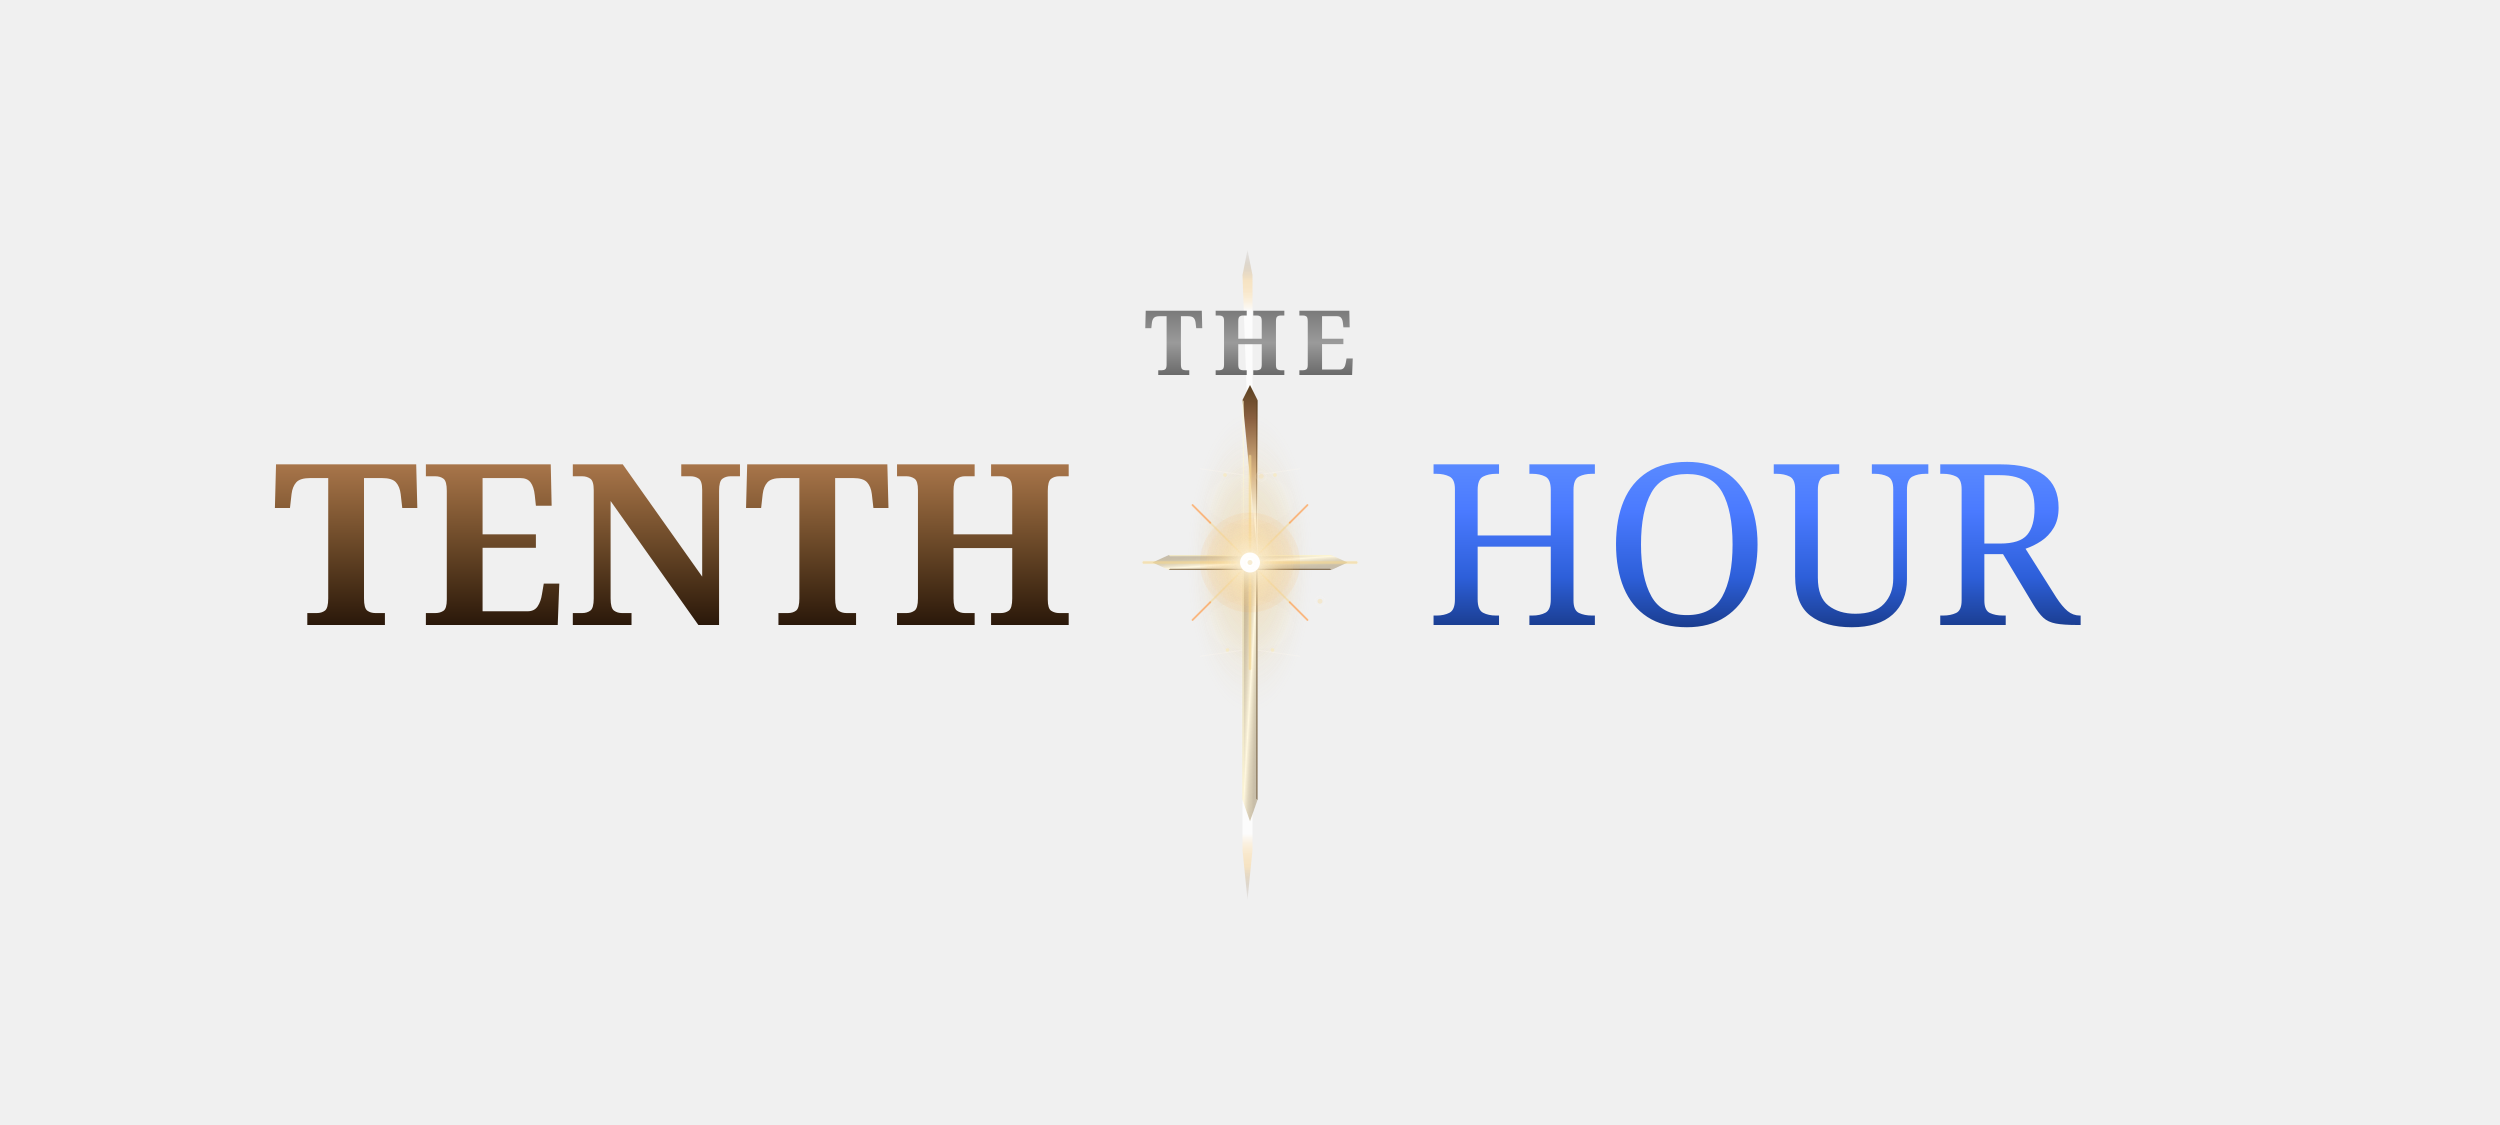
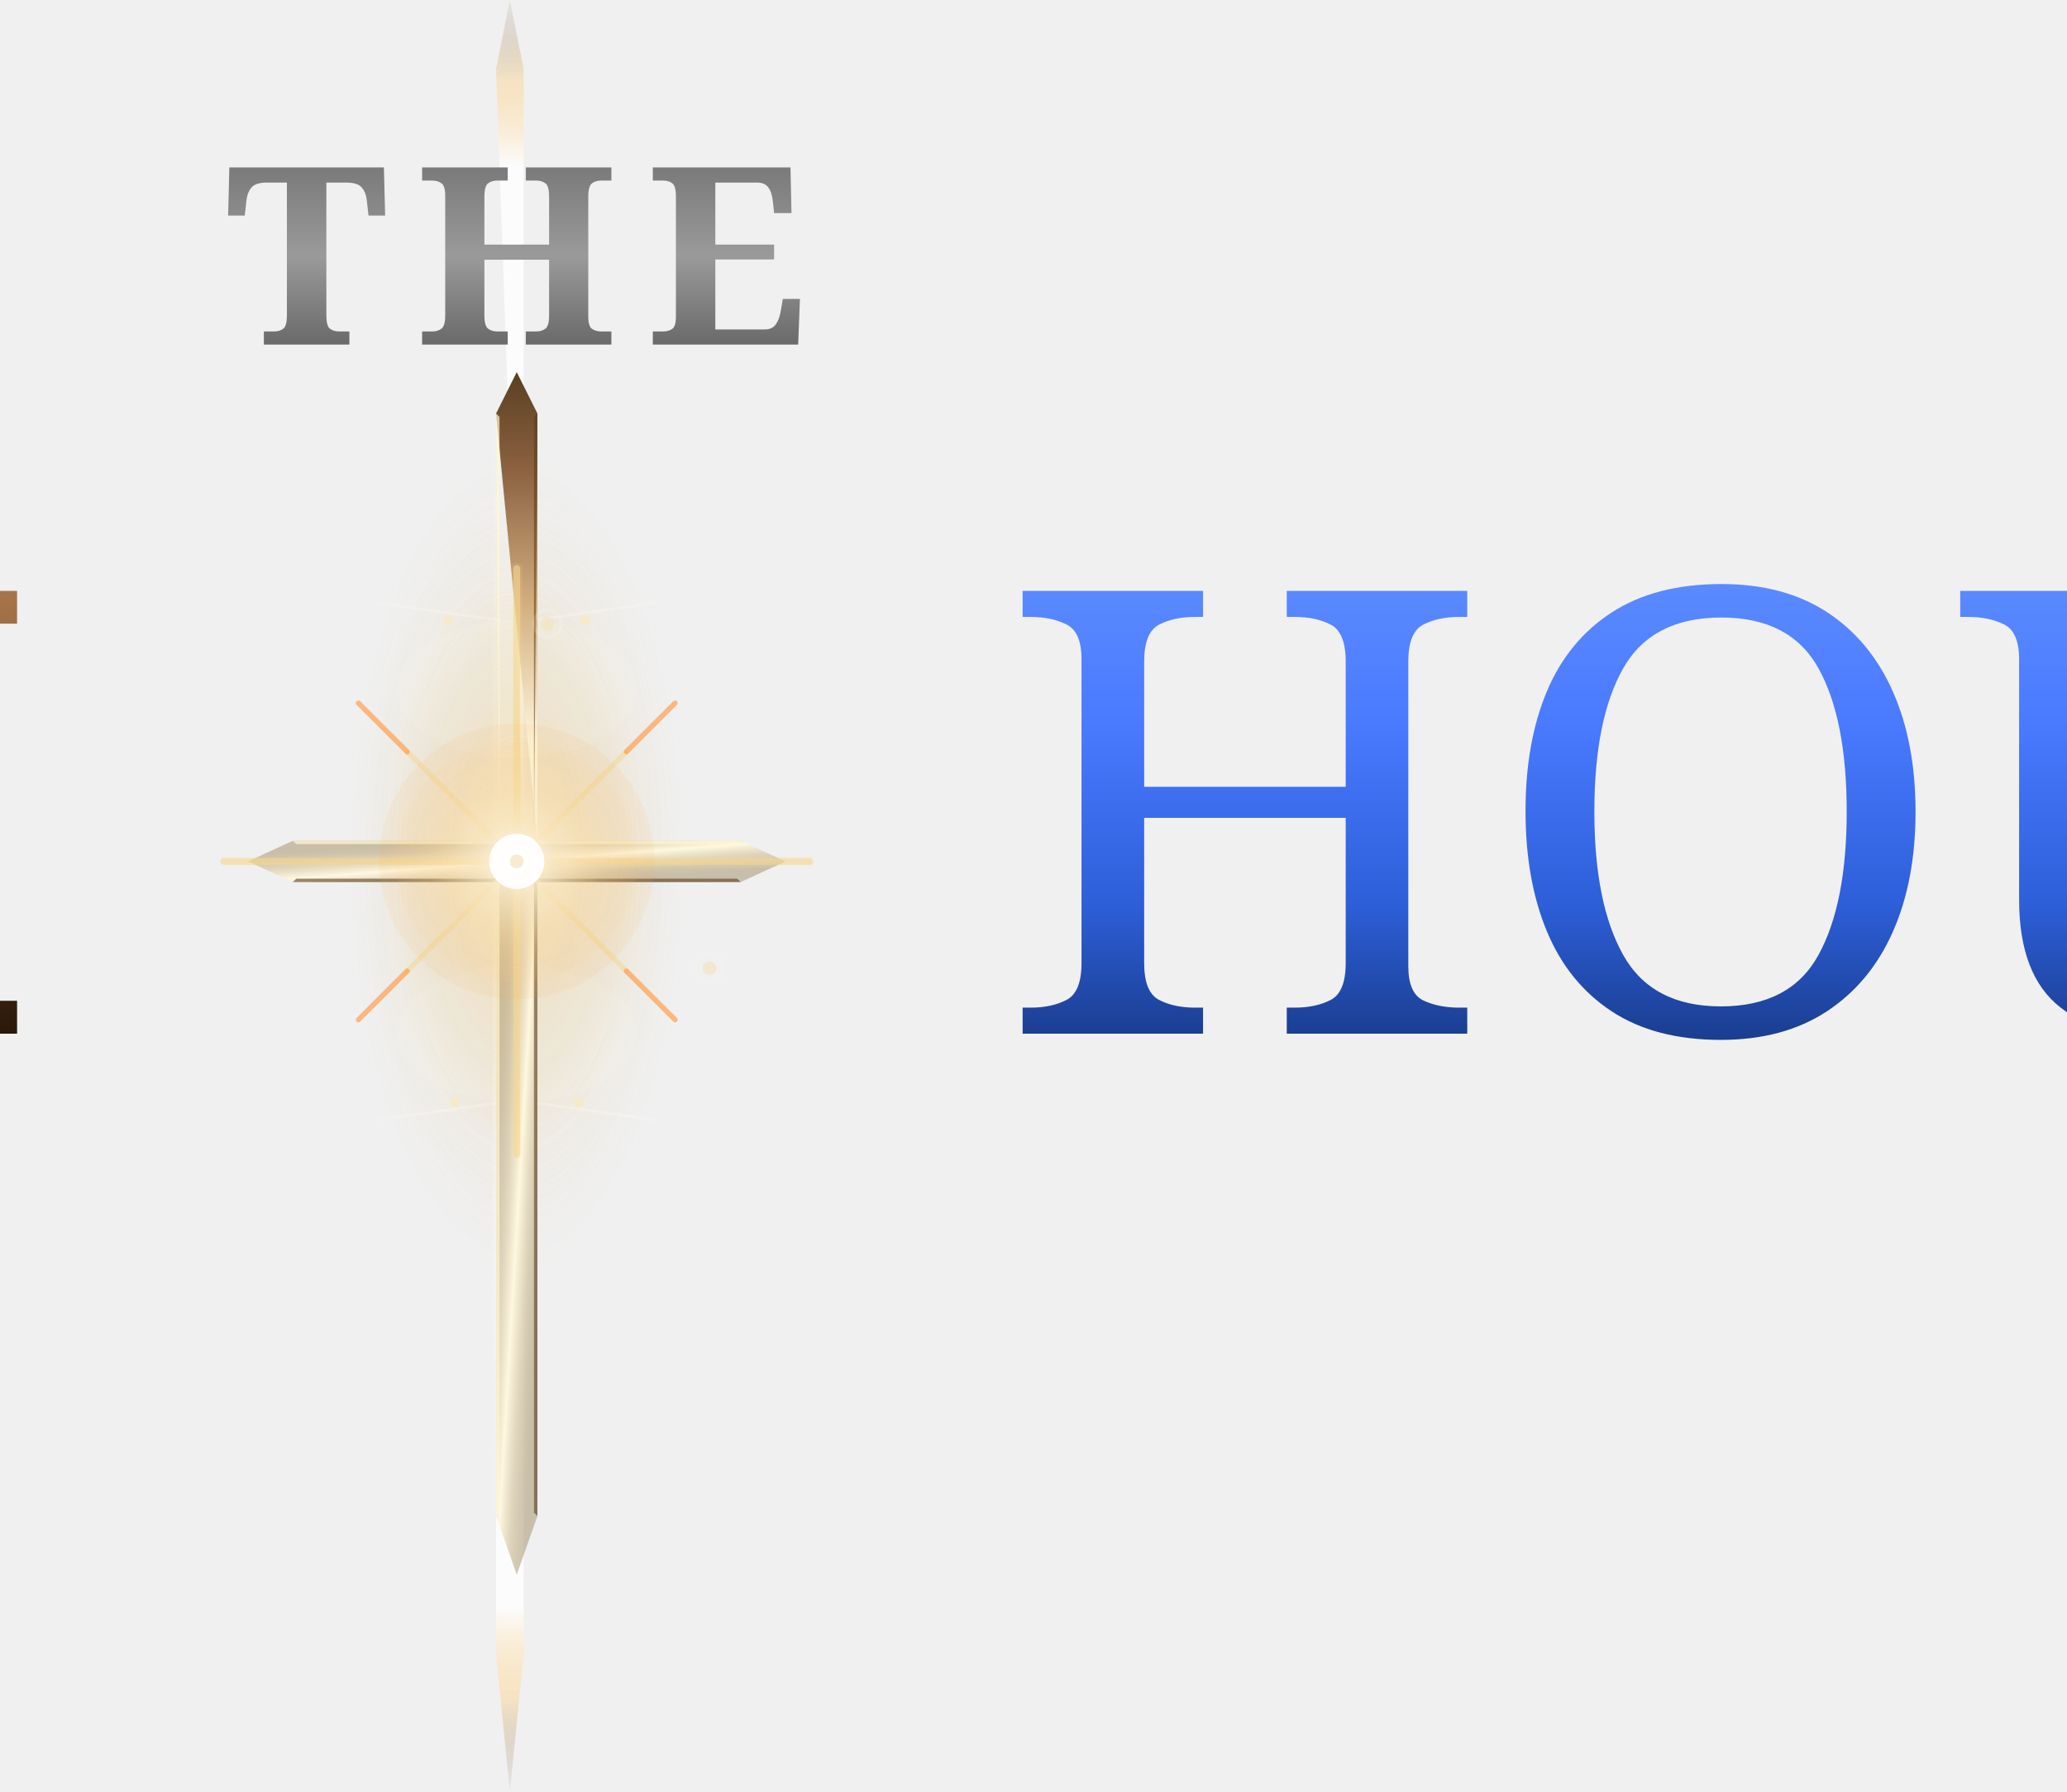
- <svg xmlns="http://www.w3.org/2000/svg" viewBox="0 0 2000 900" width="2000" height="900">
+ <svg xmlns="http://www.w3.org/2000/svg" viewBox="850 200 600 520" width="600" height="520">
  <defs>
    <linearGradient id="m" x1="0%" y1="0%" x2="100%" y2="100%">
      <stop offset="0%" style="stop-color:#7a6030;stop-opacity:0.3" />
      <stop offset="50%" style="stop-color:#fff8e0;stop-opacity:1" />
      <stop offset="100%" style="stop-color:#7a6030;stop-opacity:0.3" />
    </linearGradient>
    <radialGradient id="g" cx="50%" cy="50%" r="50%">
      <stop offset="0%" style="stop-color:#f4d58d;stop-opacity:0.5" />
      <stop offset="100%" style="stop-color:#d4a850;stop-opacity:0" />
    </radialGradient>
    <radialGradient id="c" cx="50%" cy="50%" r="50%">
      <stop offset="0%" style="stop-color:#ffffff;stop-opacity:0.9" />
      <stop offset="100%" style="stop-color:#f4d58d;stop-opacity:0" />
    </radialGradient>
    <linearGradient id="v" x1="0%" y1="0%" x2="0%" y2="100%">
      <stop offset="0%" style="stop-color:#fffbf5;stop-opacity:0" />
      <stop offset="15%" style="stop-color:#fffbf5;stop-opacity:0.15" />
      <stop offset="50%" style="stop-color:#fffbf5;stop-opacity:0.5" />
      <stop offset="85%" style="stop-color:#fffbf5;stop-opacity:0.15" />
      <stop offset="100%" style="stop-color:#fffbf5;stop-opacity:0" />
    </linearGradient>
    <linearGradient id="topBeamGradient" x1="0%" y1="100%" x2="0%" y2="0%">
      <stop offset="0%" style="stop-color:#fffef8;stop-opacity:1" />
      <stop offset="20%" style="stop-color:#fff8e0;stop-opacity:1" />
      <stop offset="50%" style="stop-color:#d4b080;stop-opacity:1" />
      <stop offset="80%" style="stop-color:#8a6040;stop-opacity:1" />
      <stop offset="100%" style="stop-color:#5a4020;stop-opacity:1" />
    </linearGradient>
    <linearGradient id="topPulseGradient" x1="0%" y1="100%" x2="0%" y2="0%">
      <stop offset="0%" style="stop-color:#ffffff;stop-opacity:0.8" />
      <stop offset="80%" style="stop-color:#ffffff;stop-opacity:0.8" />
      <stop offset="90%" style="stop-color:#ffd080;stop-opacity:0.4" />
      <stop offset="100%" style="stop-color:#4a3018;stop-opacity:0.05" />
    </linearGradient>
    <linearGradient id="bottomPulseGradient" x1="0%" y1="0%" x2="0%" y2="100%">
      <stop offset="0%" style="stop-color:#ffffff;stop-opacity:0.8" />
      <stop offset="80%" style="stop-color:#ffffff;stop-opacity:0.8" />
      <stop offset="90%" style="stop-color:#ffd080;stop-opacity:0.4" />
      <stop offset="100%" style="stop-color:#4a3018;stop-opacity:0.05" />
    </linearGradient>
    <linearGradient id="theGradient" x1="0%" y1="0%" x2="0%" y2="100%">
      <stop offset="0%" style="stop-color:#7a7a7a;stop-opacity:1" />
      <stop offset="50%" style="stop-color:#9a9a9a;stop-opacity:1" />
      <stop offset="100%" style="stop-color:#6a6a6a;stop-opacity:1" />
    </linearGradient>
    <linearGradient id="tenthGradient" x1="0%" y1="0%" x2="0%" y2="100%">
      <stop offset="0%" style="stop-color:#a8754a;stop-opacity:1" />
      <stop offset="25%" style="stop-color:#8a5f38;stop-opacity:1" />
      <stop offset="50%" style="stop-color:#6a4828;stop-opacity:1" />
      <stop offset="75%" style="stop-color:#4a3018;stop-opacity:1" />
      <stop offset="100%" style="stop-color:#2a180a;stop-opacity:1" />
    </linearGradient>
    <linearGradient id="hourGradient" x1="0%" y1="100%" x2="0%" y2="0%">
      <stop offset="0%" style="stop-color:#1a3d8f;stop-opacity:1" />
      <stop offset="30%" style="stop-color:#2d5fd9;stop-opacity:1" />
      <stop offset="70%" style="stop-color:#4a7aff;stop-opacity:1" />
      <stop offset="100%" style="stop-color:#5a8aff;stop-opacity:1" />
    </linearGradient>
  </defs>
  <g>
    <polygon points="994,220 998,200 1002,220 1002,444" fill="url(#topPulseGradient)" />
    <polygon points="994,456 994,680 998,720 1002,680 1002,456" fill="url(#bottomPulseGradient)" />
    <rect x="993" y="310" width="10" height="340" fill="url(#v)" />
    <ellipse cx="1000" cy="450" rx="50" ry="120" fill="url(#g)" opacity="0.3" />
    <ellipse cx="1000" cy="450" rx="45" ry="100" fill="url(#g)" opacity="0.4" />
    <ellipse cx="1000" cy="450" rx="40" ry="80" fill="url(#g)" opacity="0.5" />
    <ellipse cx="1000" cy="400" rx="35" ry="20" fill="#fff9f0" opacity="0.08" />
    <ellipse cx="1000" cy="500" rx="35" ry="20" fill="#fff9f0" opacity="0.08" />
    <circle cx="980" cy="380" r="1.5" fill="#ffe8a0" opacity="0.4" />
    <circle cx="1020" cy="380" r="1.5" fill="#ffe8a0" opacity="0.4" />
    <circle cx="975" cy="450" r="1.2" fill="#ffe8a0" opacity="0.4" />
    <circle cx="1025" cy="450" r="1.2" fill="#ffe8a0" opacity="0.4" />
    <circle cx="982" cy="520" r="1.5" fill="#ffe8a0" opacity="0.4" />
    <circle cx="1018" cy="520" r="1.5" fill="#ffe8a0" opacity="0.4" />
    <line x1="995" y1="380" x2="960" y2="375" stroke="#fff9f0" stroke-width="0.8" opacity="0.3" stroke-linecap="round" />
    <line x1="1005" y1="380" x2="1040" y2="375" stroke="#fff9f0" stroke-width="0.8" opacity="0.3" stroke-linecap="round" />
    <line x1="990" y1="450" x2="950" y2="450" stroke="#fff9f0" stroke-width="0.8" opacity="0.3" stroke-linecap="round" />
    <line x1="1010" y1="450" x2="1050" y2="450" stroke="#fff9f0" stroke-width="0.8" opacity="0.3" stroke-linecap="round" />
    <line x1="995" y1="520" x2="960" y2="525" stroke="#fff9f0" stroke-width="0.8" opacity="0.3" stroke-linecap="round" />
    <line x1="1005" y1="520" x2="1040" y2="525" stroke="#fff9f0" stroke-width="0.8" opacity="0.3" stroke-linecap="round" />
    <polygon points="994,320 1000,308 1006,320 1006,444" fill="url(#topBeamGradient)" />
    <polygon points="994,456 994,640 1000,657 1006,640 1006,456" fill="url(#m)" />
    <polygon points="994,320 995,321 995,444" fill="#fff8d0" opacity="0.7" />
    <polygon points="1006,320 1005,321 1005,444" fill="#5a4020" opacity="0.6" />
    <polygon points="994,456 995,456 995,639 994,640" fill="#fff8d0" opacity="0.7" />
    <polygon points="1006,456 1005,456 1005,639 1006,640" fill="#5a4020" opacity="0.6" />
    <polygon points="935,444 922,450 935,456 1065,456 1078,450 1065,444" fill="url(#m)" />
    <polygon points="935,444 936,445 1064,445 1065,444" fill="#fff8d0" opacity="0.7" />
    <polygon points="935,456 936,455 1064,455 1065,456" fill="#5a4020" opacity="0.6" />
    <line x1="1000" y1="450" x2="1085" y2="450" stroke="#f4d58d" stroke-width="2" opacity="0.6" stroke-linecap="round" />
    <line x1="1000" y1="450" x2="915" y2="450" stroke="#f4d58d" stroke-width="2" opacity="0.6" stroke-linecap="round" />
    <line x1="1000" y1="450" x2="1000" y2="535" stroke="#f4d58d" stroke-width="2" opacity="0.6" stroke-linecap="round" />
    <line x1="1000" y1="450" x2="1000" y2="365" stroke="#f4d58d" stroke-width="2" opacity="0.6" stroke-linecap="round" />
    <line x1="1000" y1="450" x2="1085" y2="450" stroke="#ffe8a0" stroke-width="3.5" opacity="0.08" stroke-linecap="round" />
    <line x1="1000" y1="450" x2="915" y2="450" stroke="#ffe8a0" stroke-width="3.5" opacity="0.08" stroke-linecap="round" />
    <line x1="1000" y1="450" x2="1000" y2="535" stroke="#ffe8a0" stroke-width="3.5" opacity="0.08" stroke-linecap="round" />
    <line x1="1000" y1="450" x2="1000" y2="365" stroke="#ffe8a0" stroke-width="3.5" opacity="0.08" stroke-linecap="round" />
    <line x1="1000" y1="450" x2="1031.82" y2="481.82" stroke="#f4d58d" stroke-width="1.5" opacity="0.5" stroke-linecap="round" />
    <line x1="1031.82" y1="481.82" x2="1045.96" y2="495.96" stroke="#ff9944" stroke-width="1.5" opacity="0.65" stroke-linecap="round" />
    <line x1="1000" y1="450" x2="968.18" y2="481.82" stroke="#f4d58d" stroke-width="1.5" opacity="0.5" stroke-linecap="round" />
    <line x1="968.18" y1="481.82" x2="954.04" y2="495.96" stroke="#ff9944" stroke-width="1.5" opacity="0.65" stroke-linecap="round" />
    <line x1="1000" y1="450" x2="968.18" y2="418.18" stroke="#f4d58d" stroke-width="1.5" opacity="0.5" stroke-linecap="round" />
    <line x1="968.18" y1="418.18" x2="954.04" y2="404.04" stroke="#ff9944" stroke-width="1.5" opacity="0.65" stroke-linecap="round" />
    <line x1="1000" y1="450" x2="1031.82" y2="418.18" stroke="#f4d58d" stroke-width="1.5" opacity="0.5" stroke-linecap="round" />
    <line x1="1031.82" y1="418.18" x2="1045.96" y2="404.04" stroke="#ff9944" stroke-width="1.5" opacity="0.65" stroke-linecap="round" />
    <circle cx="1000" cy="450" r="40" fill="url(#c)" opacity="0.35" />
    <circle cx="1000" cy="450" r="40" fill="#ffa640" opacity="0.08" />
    <circle cx="1000" cy="450" r="35" fill="url(#c)" opacity="0.55" />
    <circle cx="1000" cy="450" r="35" fill="#ffc480" opacity="0.06" />
    <circle cx="1000" cy="450" r="25" fill="url(#c)" opacity="0.75" />
    <circle cx="1000" cy="450" r="15" fill="url(#c)" opacity="0.85" />
    <circle cx="1000" cy="450" r="8" fill="#fff" opacity="0.95" />
    <circle cx="1009" cy="381" r="2" fill="#f4e4c1" opacity="0.7" />
    <circle cx="1000" cy="450" r="2" fill="#f4e4c1" opacity="0.7" />
    <circle cx="1056" cy="481" r="2" fill="#f4e4c1" opacity="0.7" />
    <circle cx="1009" cy="381" r="4" stroke="#fff9f0" stroke-width="1" opacity="0.15" fill="none" />
    <circle cx="1000" cy="450" r="4" stroke="#fff9f0" stroke-width="1" opacity="0.15" fill="none" />
    <circle cx="1056" cy="481" r="4" stroke="#fff9f0" stroke-width="1" opacity="0.15" fill="none" />
  </g>
  <g>
    <text x="1000" y="300" font-family="Georgia, serif" font-size="72" font-weight="bold" text-anchor="middle" fill="url(#theGradient)" letter-spacing="8">THE</text>
  </g>
  <g>
    <text x="860" y="500" font-family="Georgia, serif" font-size="180" font-weight="900" text-anchor="end" fill="url(#tenthGradient)">TENTH</text>
  </g>
  <g>
    <text x="1140" y="500" font-family="Georgia, serif" font-size="180" font-weight="400" text-anchor="start" fill="url(#hourGradient)">HOUR</text>
  </g>
</svg>
